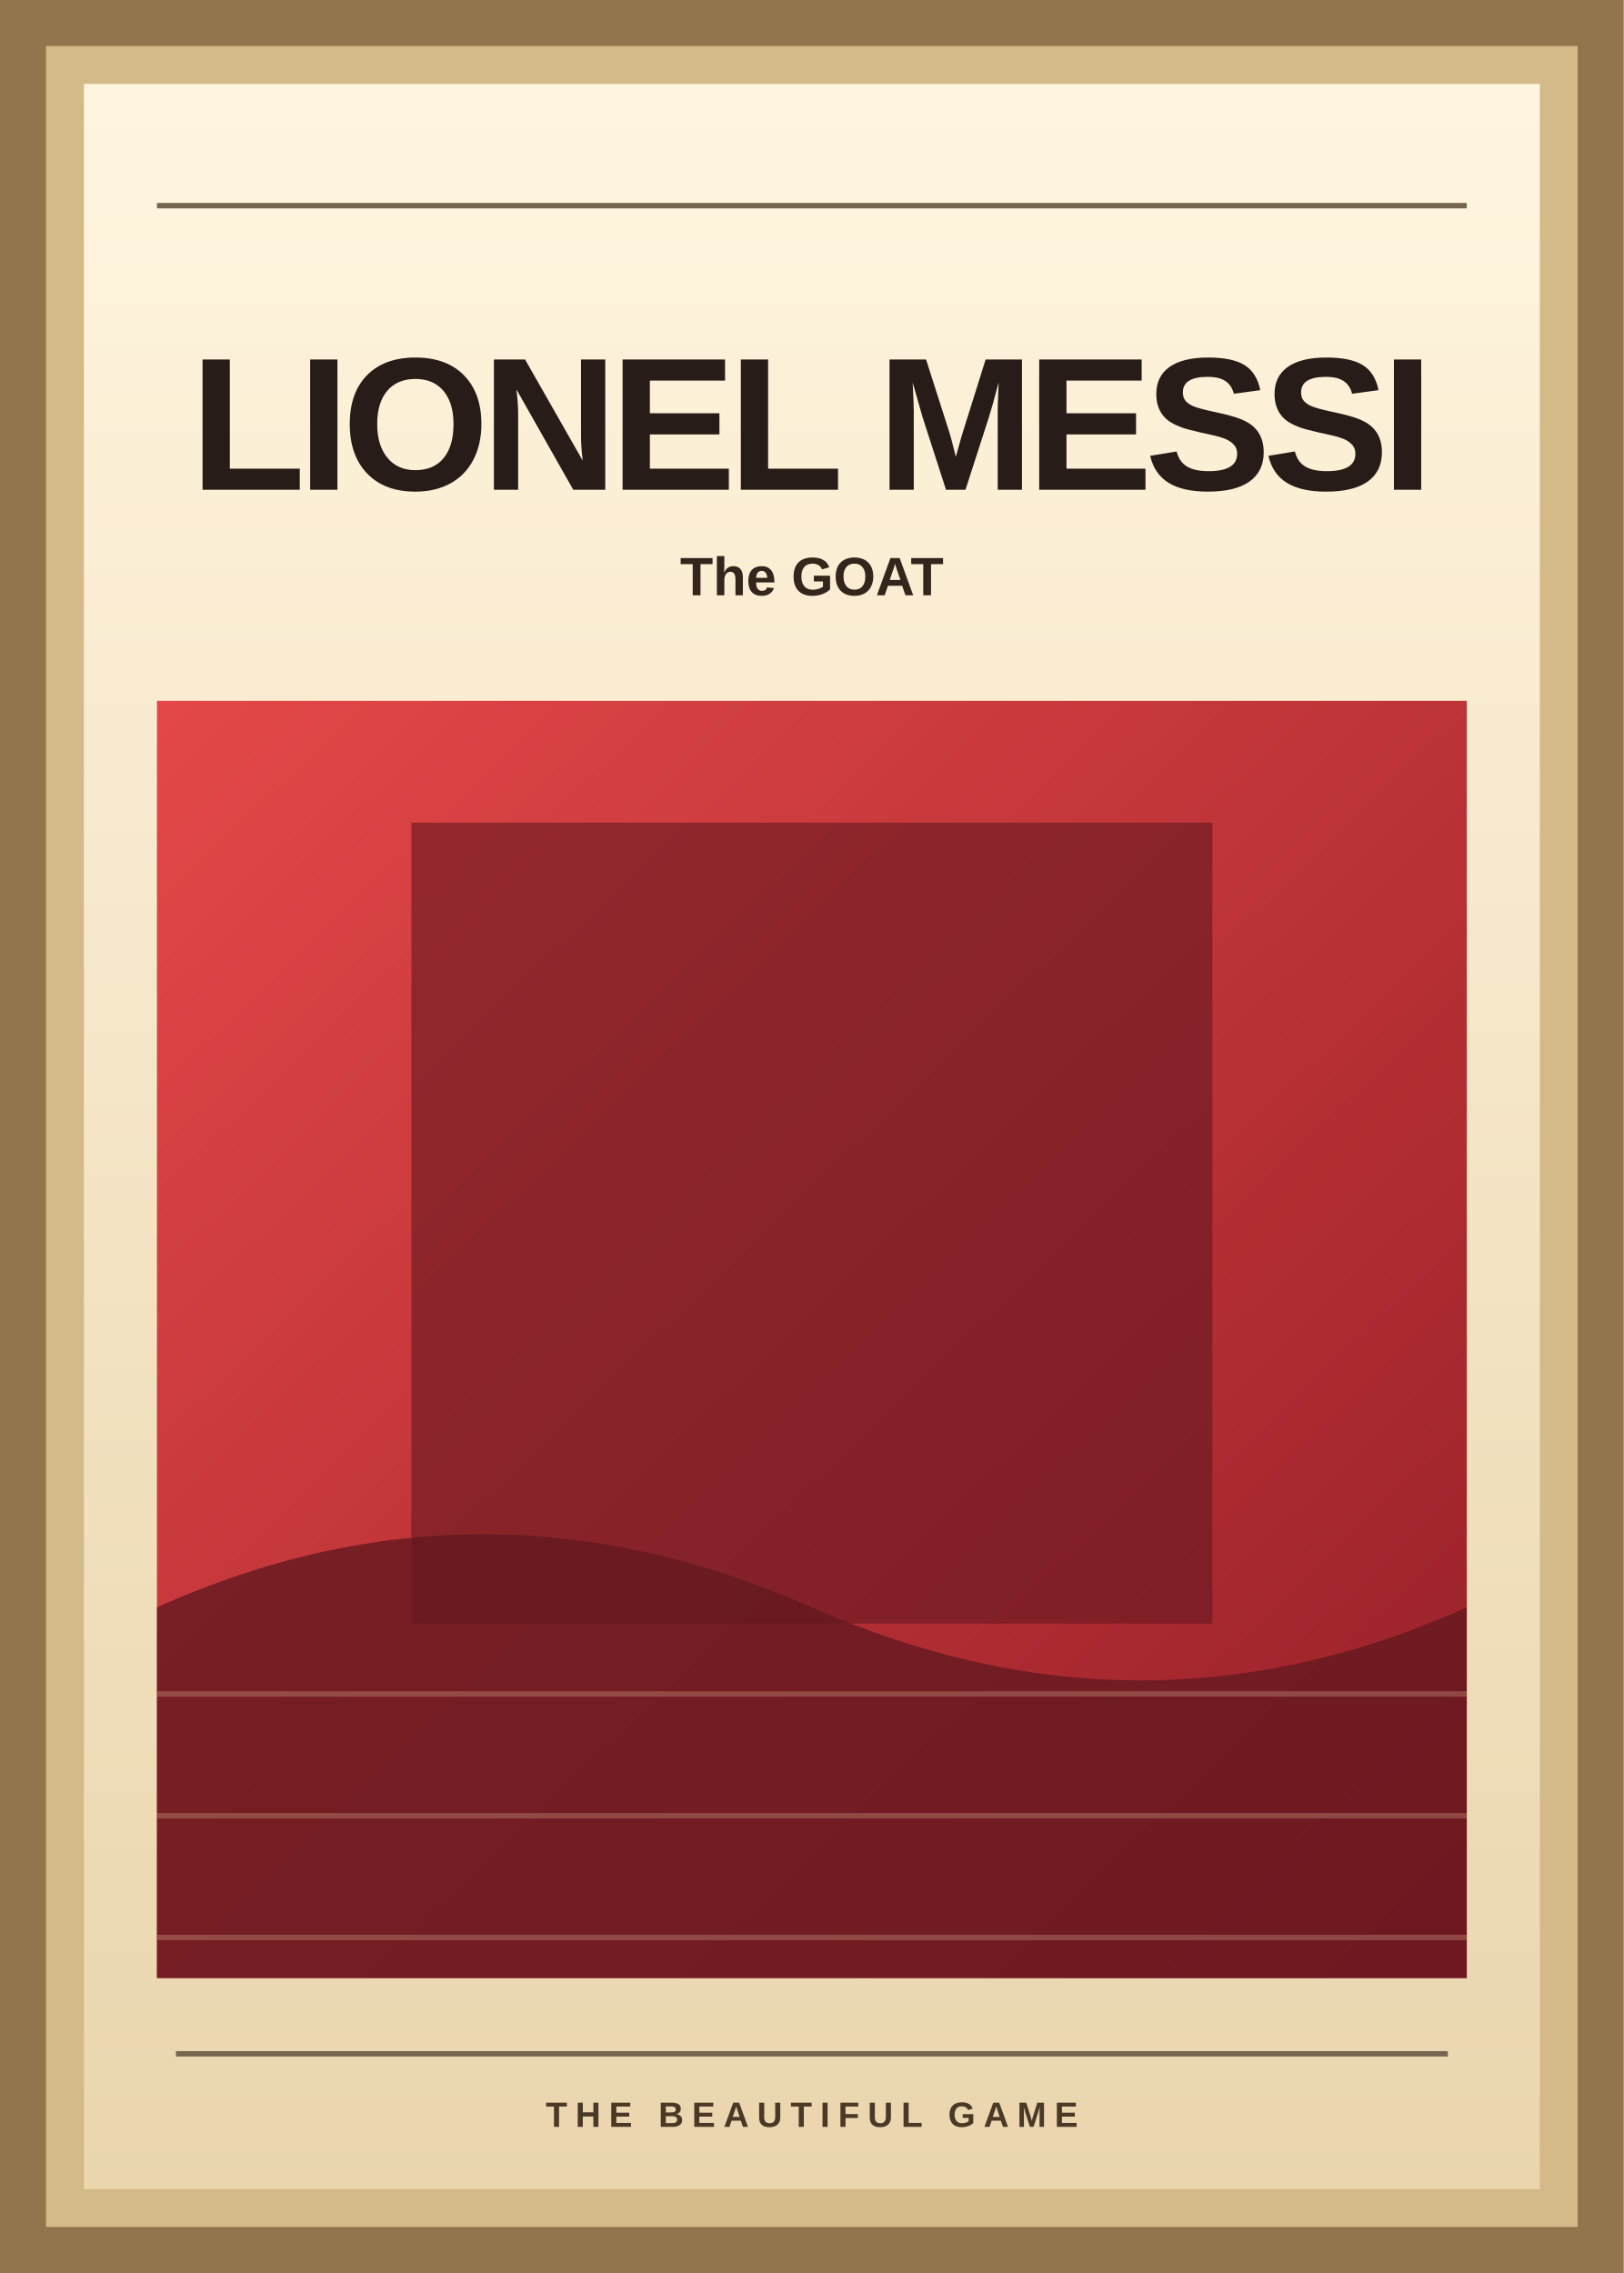
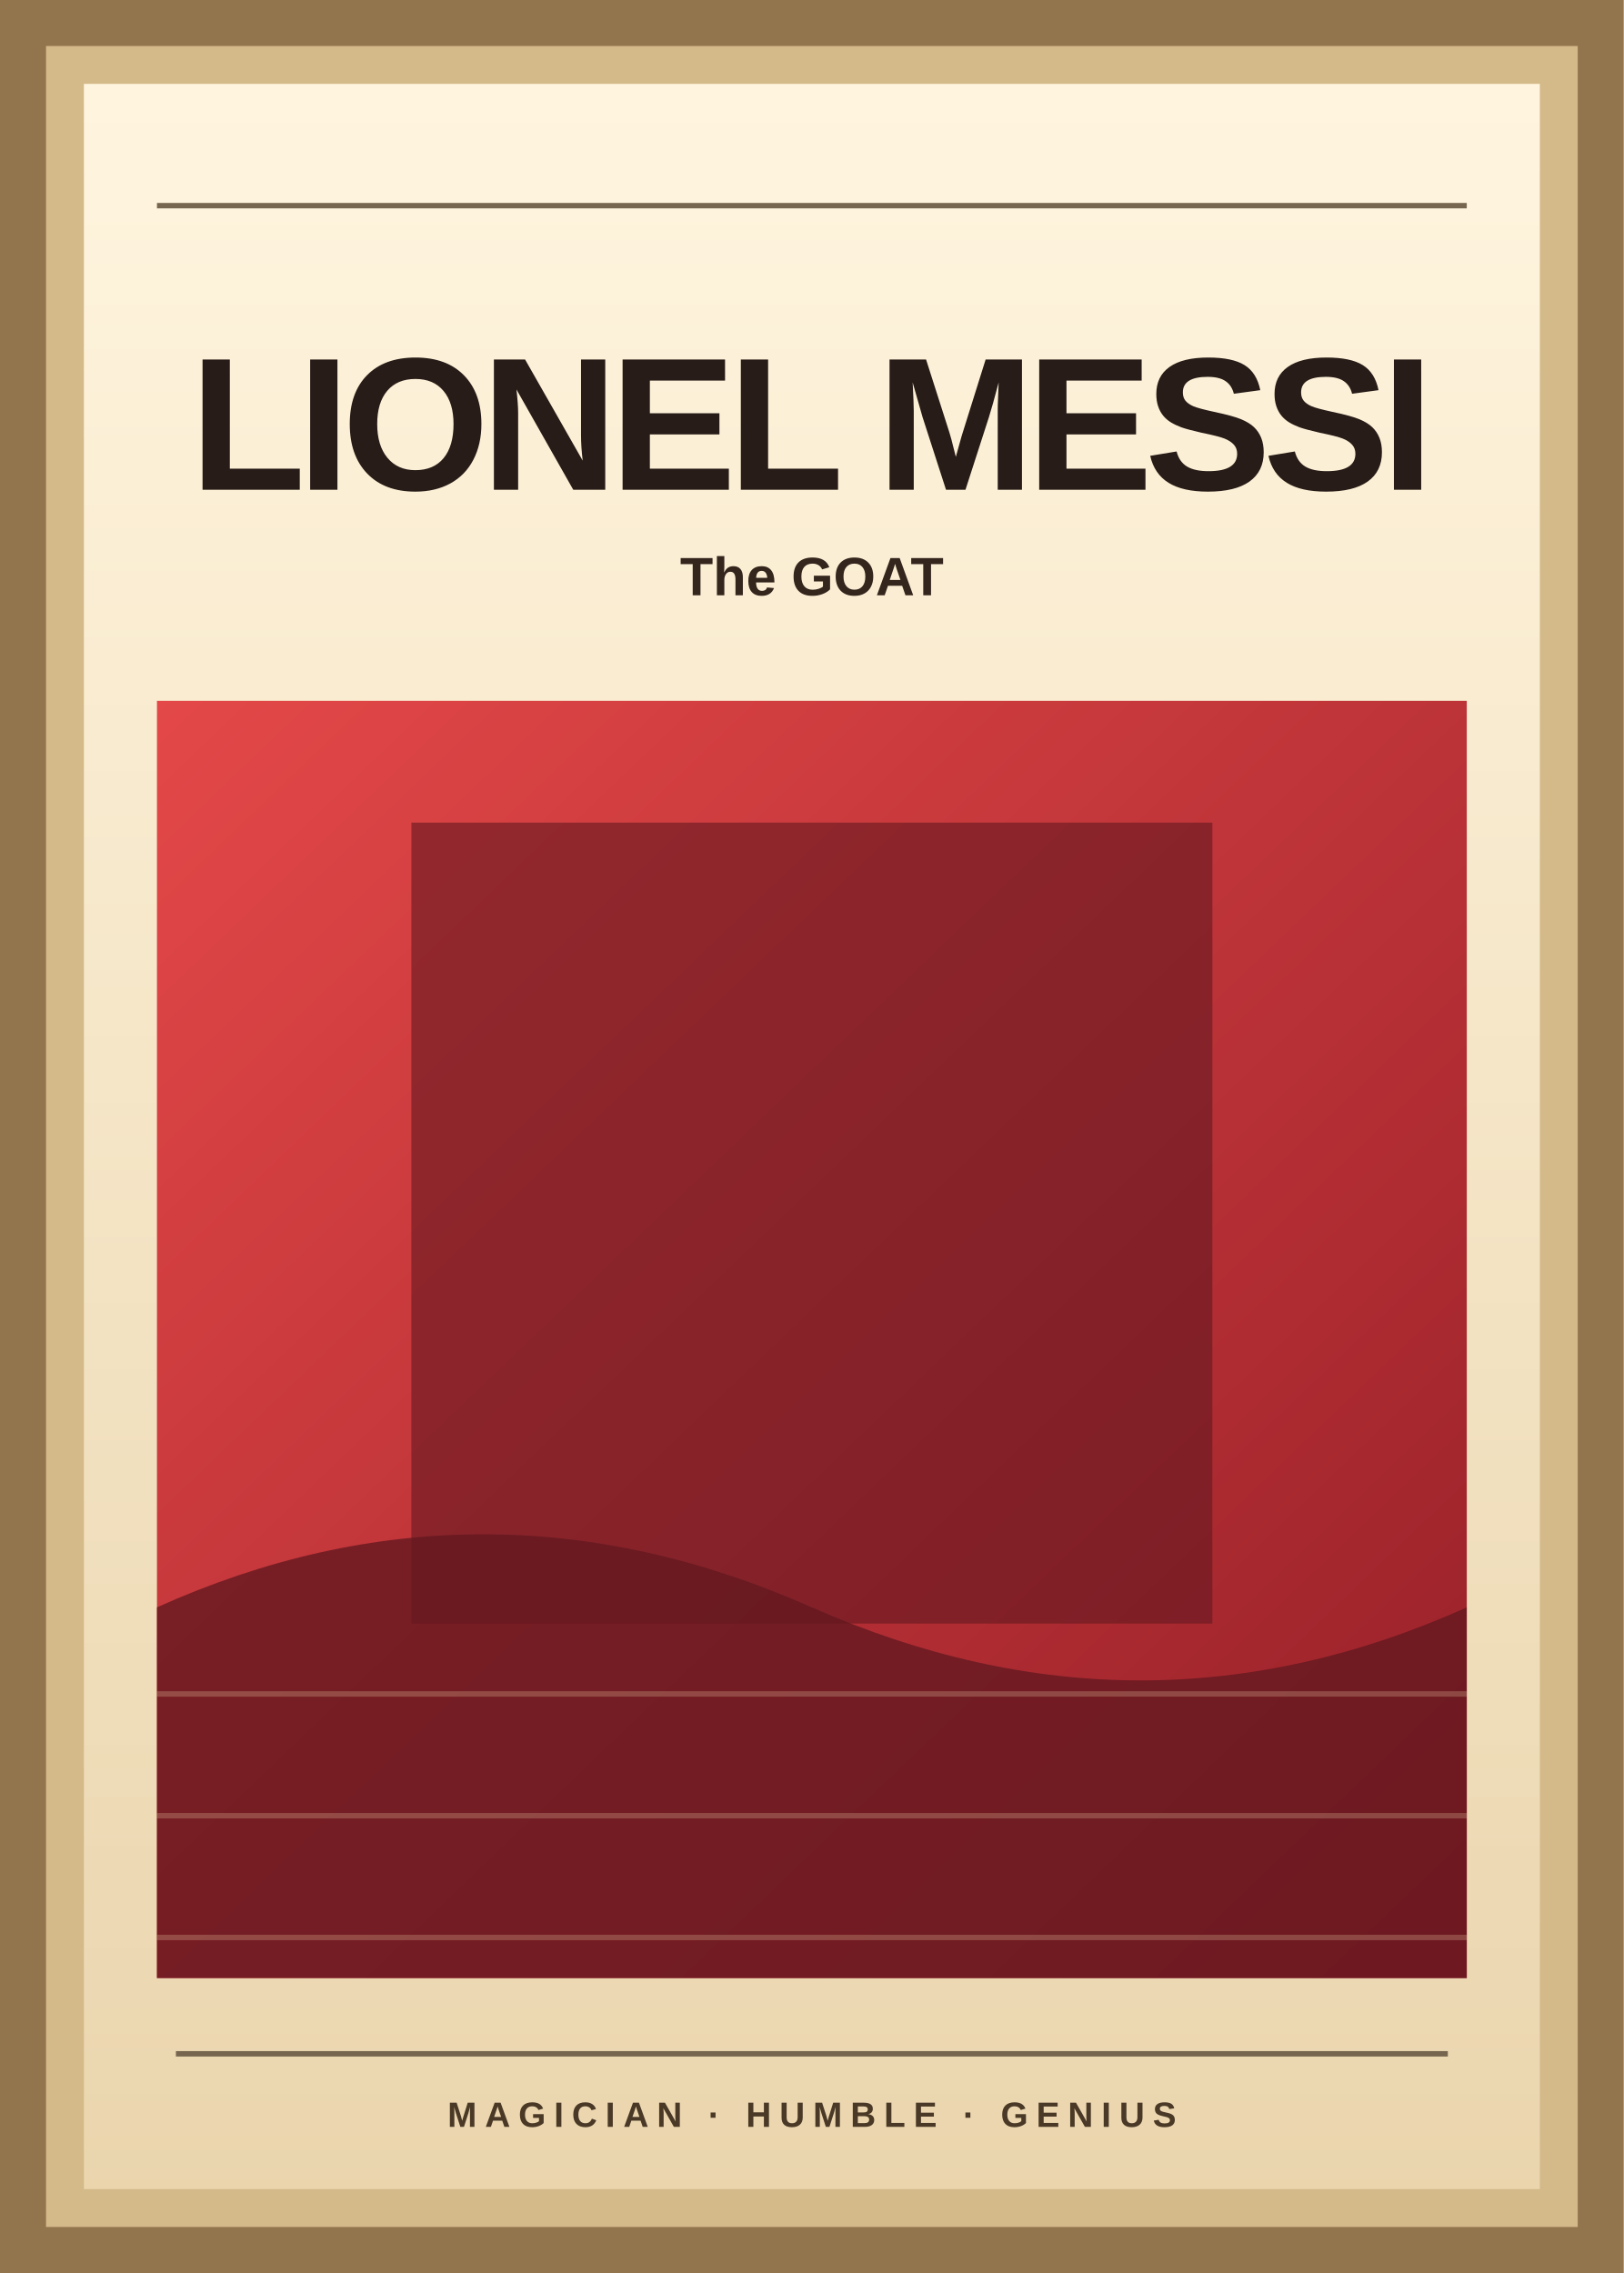
<svg xmlns="http://www.w3.org/2000/svg" viewBox="0 0 600 840">
  <defs>
    <linearGradient id="paper" x2="0" y2="1">
      <stop stop-color="#fff5df" />
      <stop offset="1" stop-color="#ead5ad" />
    </linearGradient>
    <linearGradient id="red" x2="1" y2="1">
      <stop stop-color="#e44848" />
      <stop offset="1" stop-color="#941e27" />
    </linearGradient>
  </defs>
  <rect width="600" height="840" fill="#92744d" />
  <rect x="17" y="17" width="566" height="806" fill="#d4b989" />
  <rect x="31" y="31" width="538" height="778" fill="url(#paper)" />
  <path d="M58 76h484" stroke="#766650" stroke-width="2" />
  <text x="300" y="181" text-anchor="middle" fill="#271c17" font-family="Arial,sans-serif" font-size="70" font-weight="800" letter-spacing="-3">LIONEL MESSI</text>
  <text x="300" y="220" text-anchor="middle" fill="#34251d" font-family="Arial,sans-serif" font-size="20" font-weight="600">The GOAT</text>
  <rect x="58" y="259" width="484" height="472" fill="url(#red)" />
  <path d="M58 594q120-54 242 0t242 0v137H58z" fill="#64181f" opacity=".8" />
  <path d="M58 626h484m-484 45h484m-484 45h484" stroke="#f3d9b0" stroke-width="2" opacity=".24" />
  <rect x="152" y="304" width="296" height="296" fill="#64181f" opacity=".6" />
  <path d="M65 759h470" stroke="#766650" stroke-width="2" />
-   <text x="300" y="786" text-anchor="middle" fill="#4a3926" font-family="Arial,sans-serif" font-size="13" font-weight="600" letter-spacing="3">THE BEAUTIFUL GAME</text>
+   <text x="300" y="786" text-anchor="middle" fill="#4a3926" font-family="Arial,sans-serif" font-size="13" font-weight="600" letter-spacing="3">MAGICIAN · HUMBLE · GENIUS</text>
</svg>
